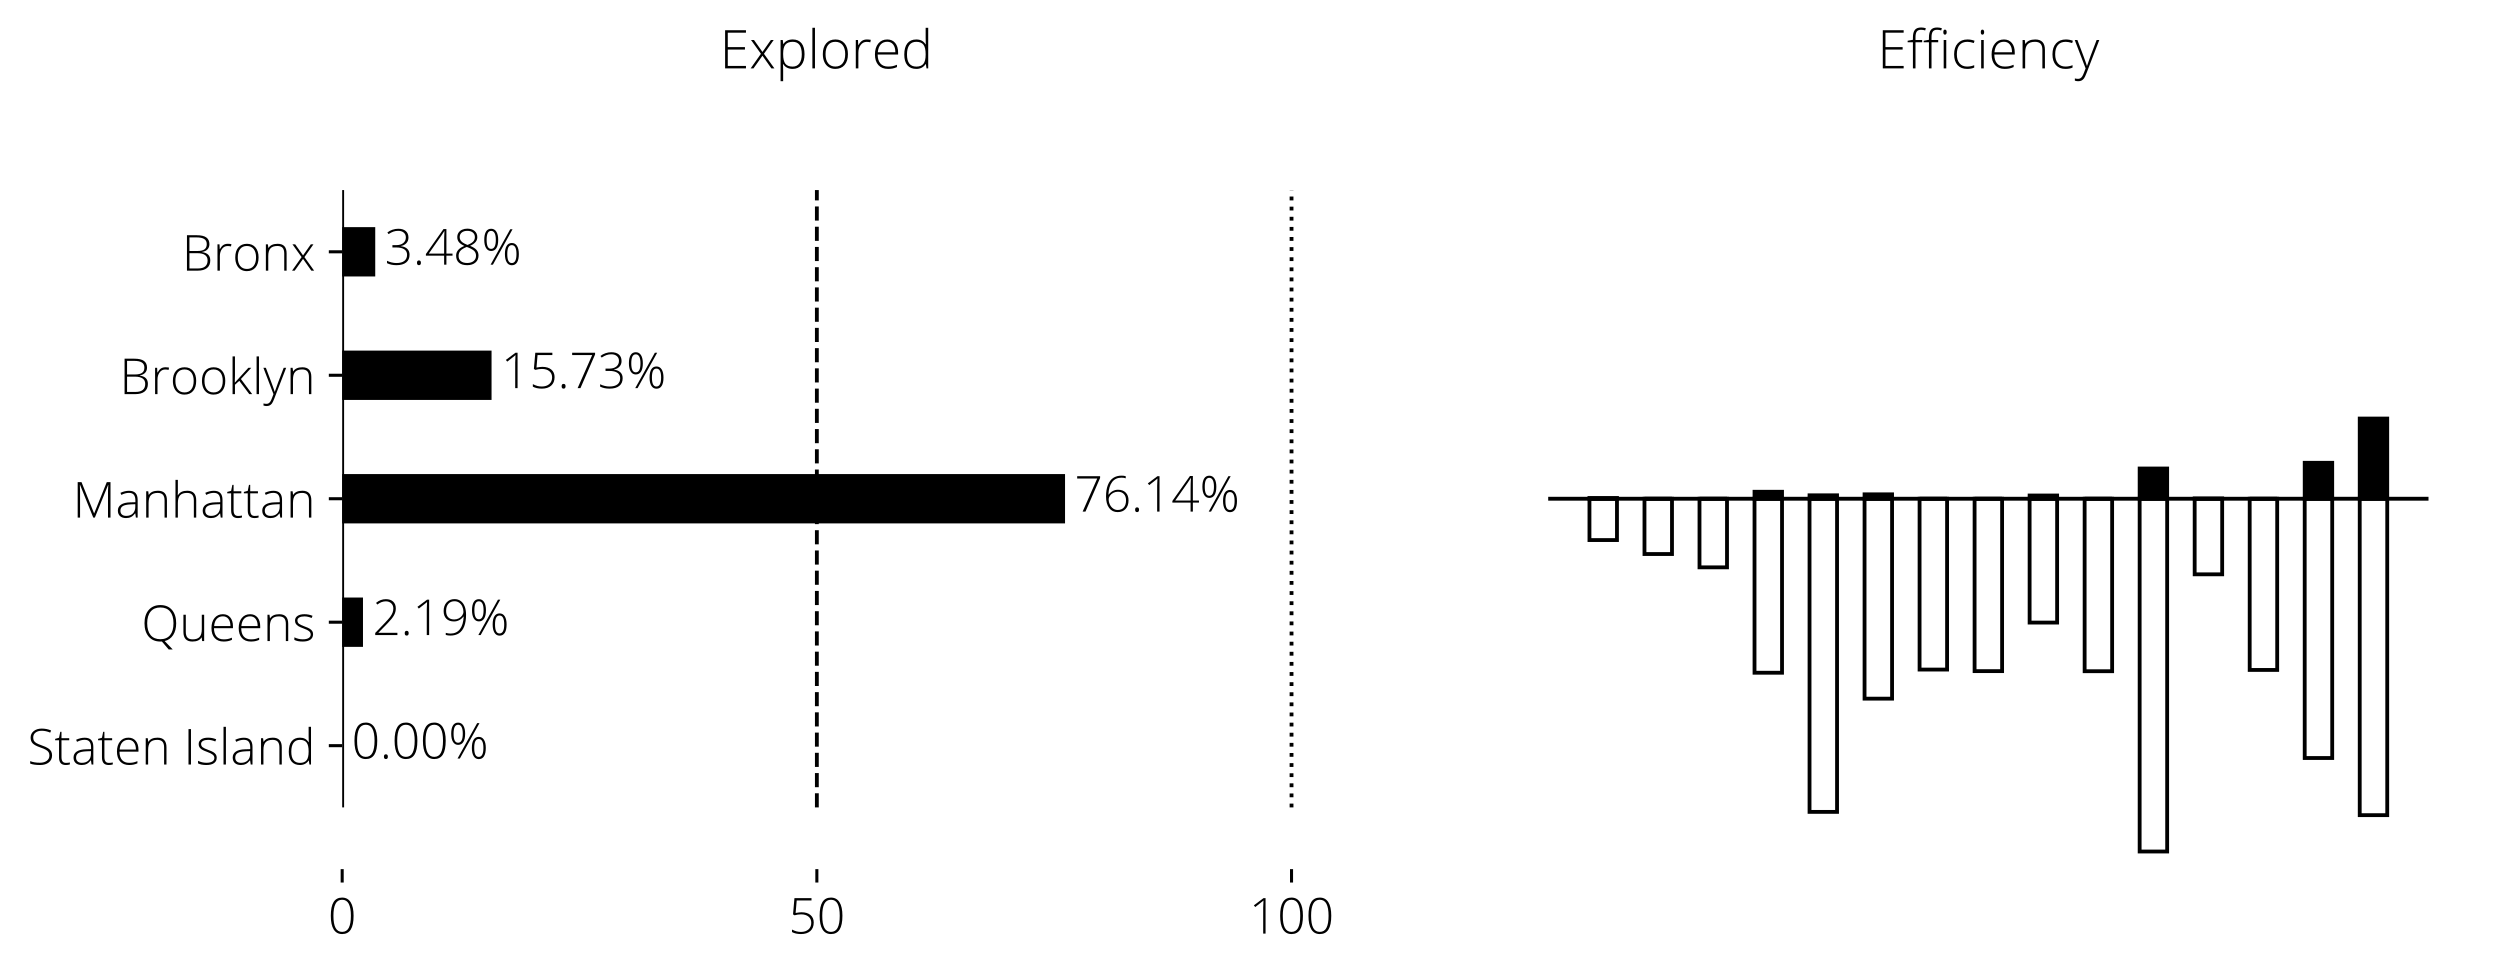
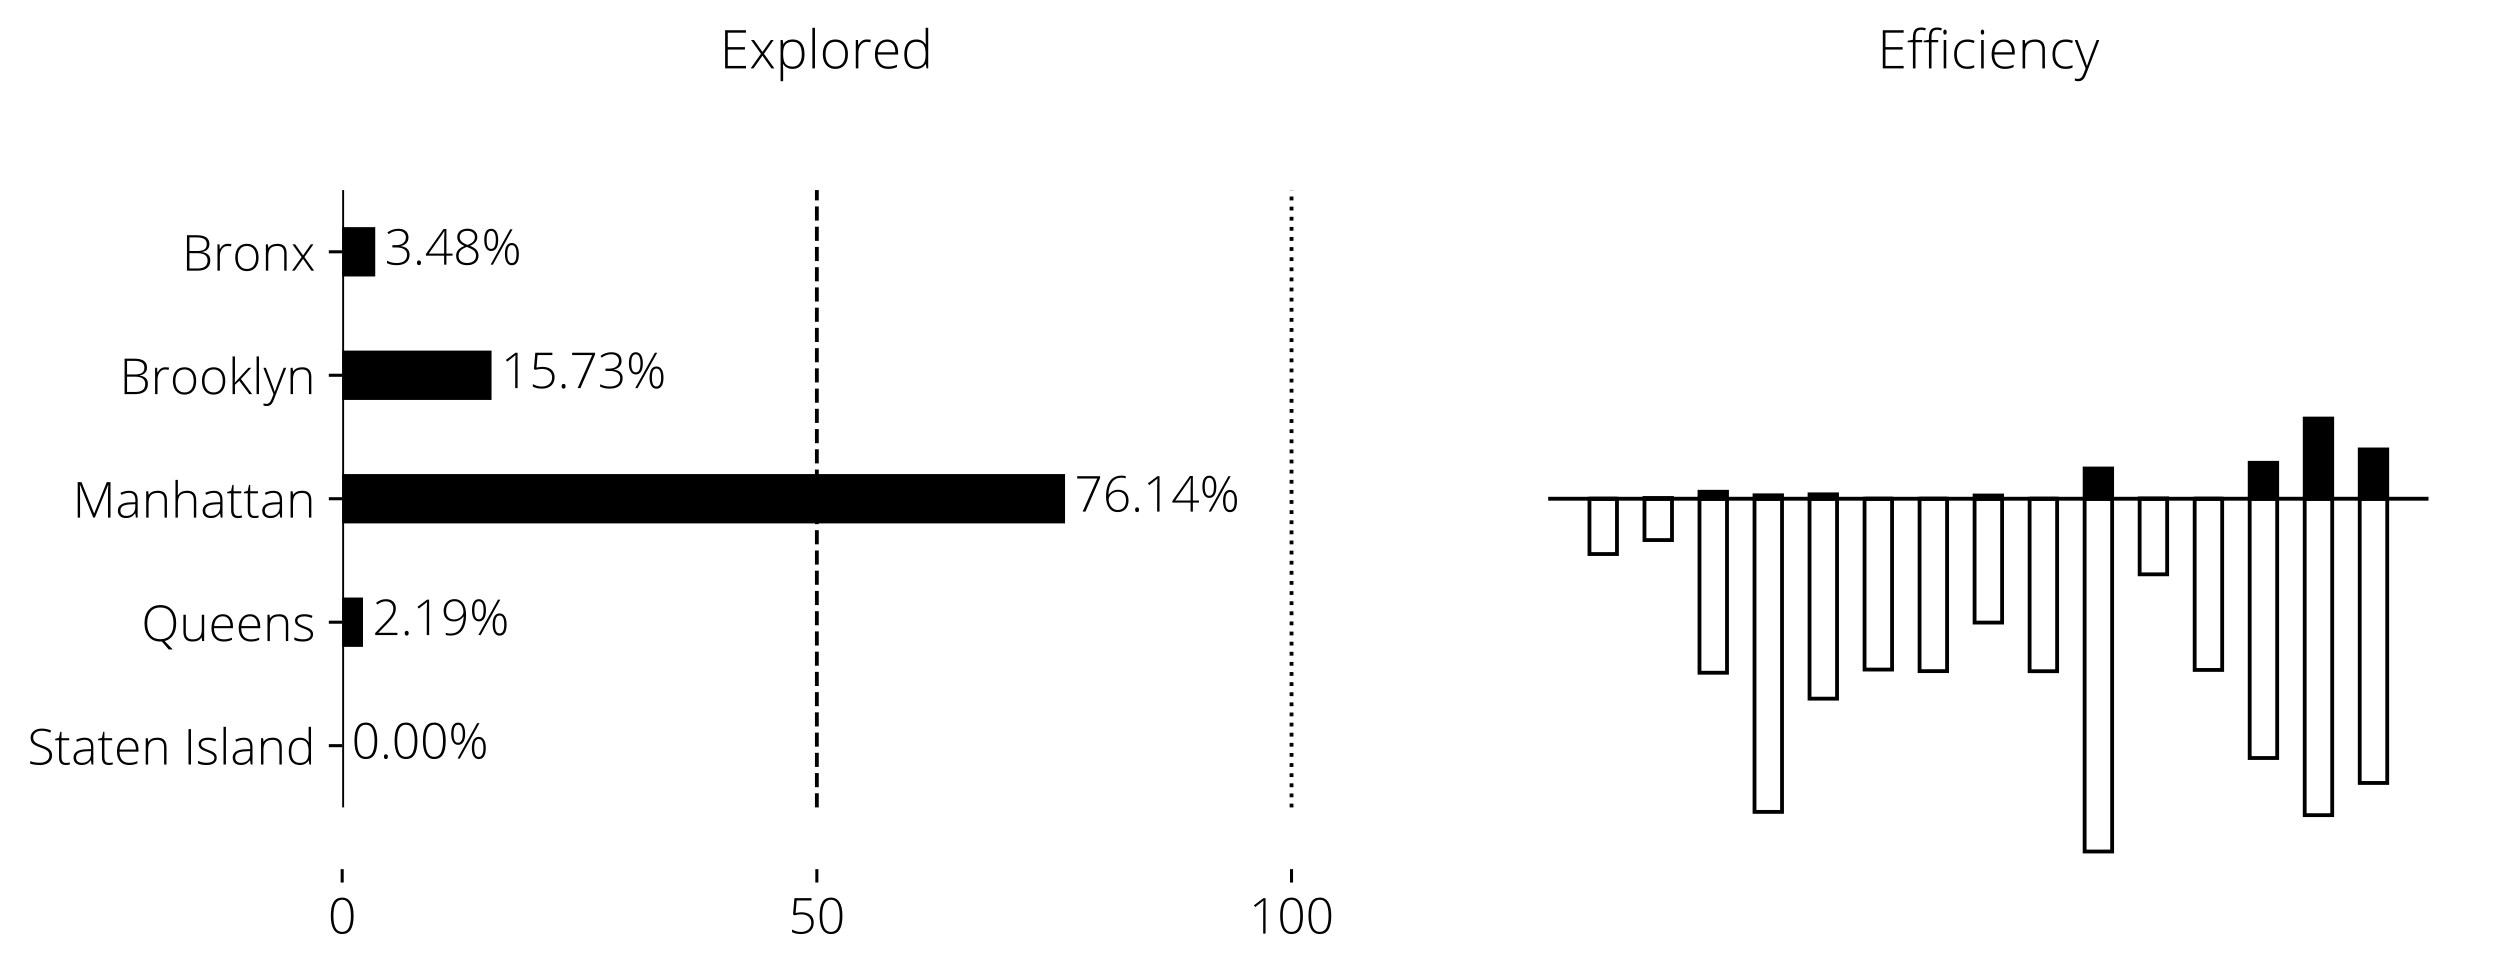
<svg xmlns="http://www.w3.org/2000/svg" xmlns:xlink="http://www.w3.org/1999/xlink" width="654.828pt" height="254.856pt" viewBox="0 0 654.828 254.856" version="1.1">
  <defs>
    <style type="text/css">*{stroke-linejoin: round; stroke-linecap: butt}</style>
  </defs>
  <g id="figure_1">
    <g id="patch_1">
      <path d="M 0 254.856  L 654.828 254.856  L 654.828 0  L 0 0  z " style="fill: #ffffff" />
    </g>
    <g id="axes_1">
      <g id="patch_2">
        <path d="M 89.628 227.654  L 343.265 227.654  L 343.265 33.614  L 89.628 33.614  L 89.628 227.654  z " style="fill: none" />
      </g>
      <g id="patch_3">
-         <path d="M 89.628 201.782  L 89.628 201.782  L 89.628 188.846  L 89.628 188.846  z " clip-path="url(#p13639c6c79)" />
+         <path d="M 89.628 201.782  L 89.628 201.782  L 89.628 188.846  L 89.628 188.846  z " clip-path="url(#p724b3d5b4a)" />
      </g>
      <g id="patch_4">
-         <path d="M 89.628 169.442  L 95.077 169.442  L 95.077 156.506  L 89.628 156.506  z " clip-path="url(#p13639c6c79)" />
+         <path d="M 89.628 169.442  L 95.077 169.442  L 95.077 156.506  L 89.628 156.506  z " clip-path="url(#p724b3d5b4a)" />
      </g>
      <g id="patch_5">
-         <path d="M 89.628 137.102  L 278.967 137.102  L 278.967 124.166  L 89.628 124.166  z " clip-path="url(#p13639c6c79)" />
+         <path d="M 89.628 137.102  L 278.967 137.102  L 278.967 124.166  L 89.628 124.166  z " clip-path="url(#p724b3d5b4a)" />
      </g>
      <g id="patch_6">
-         <path d="M 89.628 104.762  L 128.753 104.762  L 128.753 91.826  L 89.628 91.826  z " clip-path="url(#p13639c6c79)" />
+         <path d="M 89.628 104.762  L 128.753 104.762  L 128.753 91.826  L 89.628 91.826  z " clip-path="url(#p724b3d5b4a)" />
      </g>
      <g id="patch_7">
-         <path d="M 89.628 72.422  L 98.287 72.422  L 98.287 59.486  L 89.628 59.486  z " clip-path="url(#p13639c6c79)" />
+         <path d="M 89.628 72.422  L 98.287 72.422  L 98.287 59.486  L 89.628 59.486  z " clip-path="url(#p724b3d5b4a)" />
      </g>
      <g id="matplotlib.axis_1">
        <g id="xtick_1">
          <g id="line2d_1">
            <defs>
-               <path id="ma5fb219b00" d="M 0 0  L 0 3.5  " style="stroke: #000000; stroke-width: 0.8" />
+               <path id="m91be007c6b" d="M 0 0  L 0 3.5  " style="stroke: #000000; stroke-width: 0.8" />
            </defs>
            <g>
-               <use xlink:href="#ma5fb219b00" x="89.628" y="227.654" style="stroke: #000000; stroke-width: 0.8" />
+               <use xlink:href="#m91be007c6b" x="89.628" y="227.654" style="stroke: #000000; stroke-width: 0.8" />
            </g>
          </g>
          <g id="text_1">
            <g transform="translate(85.91836 244.5322) scale(0.13 -0.13)">
              <defs>
                <path id="OpenSans-Light-30" d="M 3297 2297  Q 3297 1094 2930 515  Q 2563 -63 1819 -63  Q 1103 -63 731 532  Q 359 1128 359 2297  Q 359 3491 720 4066  Q 1081 4641 1819 4641  Q 2541 4641 2919 4045  Q 3297 3450 3297 2297  z M 697 2297  Q 697 1234 975 726  Q 1253 219 1819 219  Q 2409 219 2679 744  Q 2950 1269 2950 2297  Q 2950 3309 2679 3834  Q 2409 4359 1819 4359  Q 1228 4359 962 3834  Q 697 3309 697 2297  z " transform="scale(0.015625)" />
              </defs>
              <use xlink:href="#OpenSans-Light-30" />
            </g>
          </g>
        </g>
        <g id="xtick_2">
          <g id="line2d_2">
            <g>
-               <use xlink:href="#ma5fb219b00" x="213.96" y="227.654" style="stroke: #000000; stroke-width: 0.8" />
+               <use xlink:href="#m91be007c6b" x="213.96" y="227.654" style="stroke: #000000; stroke-width: 0.8" />
            </g>
          </g>
          <g id="text_2">
            <g transform="translate(206.5398 244.5322) scale(0.13 -0.13)">
              <defs>
                <path id="OpenSans-Light-35" d="M 1678 2747  Q 2409 2747 2829 2394  Q 3250 2041 3250 1422  Q 3250 719 2812 328  Q 2375 -63 1606 -63  Q 1266 -63 959 4  Q 653 72 447 197  L 447 519  Q 784 347 1046 280  Q 1309 213 1606 213  Q 2206 213 2568 530  Q 2931 847 2931 1388  Q 2931 1897 2578 2187  Q 2225 2478 1619 2478  Q 1213 2478 769 2356  L 581 2478  L 763 4569  L 2963 4569  L 2963 4269  L 1056 4269  L 916 2656  Q 1403 2747 1678 2747  z " transform="scale(0.015625)" />
              </defs>
              <use xlink:href="#OpenSans-Light-35" />
              <use xlink:href="#OpenSans-Light-30" x="57.08" />
            </g>
          </g>
        </g>
        <g id="xtick_3">
          <g id="line2d_3">
            <g>
-               <use xlink:href="#ma5fb219b00" x="338.292" y="227.654" style="stroke: #000000; stroke-width: 0.8" />
+               <use xlink:href="#m91be007c6b" x="338.292" y="227.654" style="stroke: #000000; stroke-width: 0.8" />
            </g>
          </g>
          <g id="text_3">
            <g transform="translate(327.1613 244.5322) scale(0.13 -0.13)">
              <defs>
                <path id="OpenSans-Light-31" d="M 2131 0  L 1825 0  L 1825 3328  Q 1825 3781 1863 4269  Q 1816 4222 1766 4178  Q 1716 4134 800 3419  L 622 3641  L 1863 4569  L 2131 4569  L 2131 0  z " transform="scale(0.015625)" />
              </defs>
              <use xlink:href="#OpenSans-Light-31" />
              <use xlink:href="#OpenSans-Light-30" x="57.08" />
              <use xlink:href="#OpenSans-Light-30" x="114.16" />
            </g>
          </g>
        </g>
      </g>
      <g id="matplotlib.axis_2">
        <g id="ytick_1">
          <g id="line2d_4">
            <defs>
-               <path id="mbc98faee5b" d="M 0 0  L -3.5 0  " style="stroke: #000000; stroke-width: 0.8" />
+               <path id="mccb813b101" d="M 0 0  L -3.5 0  " style="stroke: #000000; stroke-width: 0.8" />
            </defs>
            <g>
-               <use xlink:href="#mbc98faee5b" x="89.628" y="195.314" style="stroke: #000000; stroke-width: 0.8" />
+               <use xlink:href="#mccb813b101" x="89.628" y="195.314" style="stroke: #000000; stroke-width: 0.8" />
            </g>
          </g>
          <g id="text_4">
            <g transform="translate(7.2 200.2532) scale(0.13 -0.13)">
              <defs>
                <path id="OpenSans-Light-53" d="M 3169 1178  Q 3169 606 2748 271  Q 2328 -63 1631 -63  Q 794 -63 347 122  L 347 441  Q 841 231 1606 231  Q 2169 231 2498 489  Q 2828 747 2828 1166  Q 2828 1425 2718 1595  Q 2609 1766 2362 1906  Q 2116 2047 1638 2209  Q 938 2450 670 2729  Q 403 3009 403 3475  Q 403 3988 804 4311  Q 1206 4634 1838 4634  Q 2481 4634 3047 4391  L 2931 4116  Q 2363 4353 1844 4353  Q 1338 4353 1038 4118  Q 738 3884 738 3481  Q 738 3228 830 3065  Q 922 2903 1131 2773  Q 1341 2644 1850 2463  Q 2384 2278 2653 2104  Q 2922 1931 3045 1711  Q 3169 1491 3169 1178  z " transform="scale(0.015625)" />
                <path id="OpenSans-Light-74" d="M 1466 213  Q 1759 213 1978 263  L 1978 13  Q 1753 -63 1459 -63  Q 1009 -63 795 178  Q 581 419 581 934  L 581 3128  L 78 3128  L 78 3309  L 581 3450  L 738 4219  L 897 4219  L 897 3397  L 1894 3397  L 1894 3128  L 897 3128  L 897 978  Q 897 588 1034 400  Q 1172 213 1466 213  z " transform="scale(0.015625)" />
                <path id="OpenSans-Light-61" d="M 2631 0  L 2553 538  L 2528 538  Q 2272 209 2001 73  Q 1731 -63 1363 -63  Q 863 -63 584 193  Q 306 450 306 903  Q 306 1400 720 1675  Q 1134 1950 1919 1966  L 2566 1984  L 2566 2209  Q 2566 2694 2369 2941  Q 2172 3188 1734 3188  Q 1263 3188 756 2925  L 641 3194  Q 1200 3456 1747 3456  Q 2306 3456 2582 3165  Q 2859 2875 2859 2259  L 2859 0  L 2631 0  z M 1381 219  Q 1925 219 2239 530  Q 2553 841 2553 1394  L 2553 1728  L 1959 1703  Q 1244 1669 939 1480  Q 634 1291 634 891  Q 634 572 829 395  Q 1025 219 1381 219  z " transform="scale(0.015625)" />
                <path id="OpenSans-Light-65" d="M 1941 -63  Q 1200 -63 786 393  Q 372 850 372 1672  Q 372 2484 772 2973  Q 1172 3463 1850 3463  Q 2450 3463 2797 3044  Q 3144 2625 3144 1906  L 3144 1656  L 697 1656  Q 703 956 1023 587  Q 1344 219 1941 219  Q 2231 219 2451 259  Q 2672 300 3009 434  L 3009 153  Q 2722 28 2478 -17  Q 2234 -63 1941 -63  z M 1850 3188  Q 1359 3188 1062 2864  Q 766 2541 716 1931  L 2816 1931  Q 2816 2522 2559 2855  Q 2303 3188 1850 3188  z " transform="scale(0.015625)" />
                <path id="OpenSans-Light-6e" d="M 2938 0  L 2938 2203  Q 2938 2716 2722 2948  Q 2506 3181 2053 3181  Q 1444 3181 1161 2873  Q 878 2566 878 1875  L 878 0  L 569 0  L 569 3397  L 831 3397  L 891 2931  L 909 2931  Q 1241 3463 2088 3463  Q 3244 3463 3244 2222  L 3244 0  L 2938 0  z " transform="scale(0.015625)" />
                <path id="OpenSans-Light-20" transform="scale(0.015625)" />
                <path id="OpenSans-Light-49" d="M 647 0  L 647 4569  L 966 4569  L 966 0  L 647 0  z " transform="scale(0.015625)" />
                <path id="OpenSans-Light-73" d="M 2675 884  Q 2675 428 2328 182  Q 1981 -63 1344 -63  Q 663 -63 263 147  L 263 481  Q 775 225 1344 225  Q 1847 225 2108 392  Q 2369 559 2369 838  Q 2369 1094 2161 1269  Q 1953 1444 1478 1613  Q 969 1797 762 1930  Q 556 2063 451 2230  Q 347 2397 347 2638  Q 347 3019 667 3241  Q 988 3463 1563 3463  Q 2113 3463 2606 3256  L 2491 2975  Q 1991 3181 1563 3181  Q 1147 3181 903 3043  Q 659 2906 659 2663  Q 659 2397 848 2237  Q 1038 2078 1588 1881  Q 2047 1716 2256 1583  Q 2466 1450 2570 1281  Q 2675 1113 2675 884  z " transform="scale(0.015625)" />
                <path id="OpenSans-Light-6c" d="M 878 0  L 569 0  L 569 4863  L 878 4863  L 878 0  z " transform="scale(0.015625)" />
                <path id="OpenSans-Light-64" d="M 1813 3463  Q 2181 3463 2450 3328  Q 2719 3194 2931 2869  L 2950 2869  Q 2931 3263 2931 3641  L 2931 4863  L 3238 4863  L 3238 0  L 3034 0  L 2956 519  L 2931 519  Q 2544 -63 1819 -63  Q 1116 -63 744 375  Q 372 813 372 1650  Q 372 2531 740 2997  Q 1109 3463 1813 3463  z M 1813 3181  Q 1256 3181 976 2790  Q 697 2400 697 1656  Q 697 213 1819 213  Q 2394 213 2662 547  Q 2931 881 2931 1650  L 2931 1703  Q 2931 2491 2667 2836  Q 2403 3181 1813 3181  z " transform="scale(0.015625)" />
              </defs>
              <use xlink:href="#OpenSans-Light-53" />
              <use xlink:href="#OpenSans-Light-74" x="54.492" />
              <use xlink:href="#OpenSans-Light-61" x="87.988" />
              <use xlink:href="#OpenSans-Light-74" x="140.967" />
              <use xlink:href="#OpenSans-Light-65" x="174.463" />
              <use xlink:href="#OpenSans-Light-6e" x="229.346" />
              <use xlink:href="#OpenSans-Light-20" x="288.33" />
              <use xlink:href="#OpenSans-Light-49" x="314.307" />
              <use xlink:href="#OpenSans-Light-73" x="339.502" />
              <use xlink:href="#OpenSans-Light-6c" x="386.084" />
              <use xlink:href="#OpenSans-Light-61" x="408.691" />
              <use xlink:href="#OpenSans-Light-6e" x="461.67" />
              <use xlink:href="#OpenSans-Light-64" x="520.654" />
            </g>
          </g>
        </g>
        <g id="ytick_2">
          <g id="line2d_5">
            <g>
-               <use xlink:href="#mbc98faee5b" x="89.628" y="162.974" style="stroke: #000000; stroke-width: 0.8" />
+               <use xlink:href="#mccb813b101" x="89.628" y="162.974" style="stroke: #000000; stroke-width: 0.8" />
            </g>
          </g>
          <g id="text_5">
            <g transform="translate(37.03094 167.9132) scale(0.13 -0.13)">
              <defs>
                <path id="OpenSans-Light-51" d="M 4488 2291  Q 4488 1372 4094 770  Q 3700 169 3003 0  L 4044 -1088  L 3525 -1088  L 2644 -56  L 2541 -63  L 2444 -63  Q 1491 -63 947 570  Q 403 1203 403 2297  Q 403 3388 951 4014  Q 1500 4641 2450 4641  Q 3406 4641 3947 4011  Q 4488 3381 4488 2291  z M 750 2291  Q 750 1309 1187 773  Q 1625 238 2444 238  Q 3269 238 3705 769  Q 4141 1300 4141 2291  Q 4141 3278 3705 3804  Q 3269 4331 2450 4331  Q 1634 4331 1192 3800  Q 750 3269 750 2291  z " transform="scale(0.015625)" />
                <path id="OpenSans-Light-75" d="M 838 3397  L 838 1197  Q 838 684 1053 451  Q 1269 219 1722 219  Q 2328 219 2614 525  Q 2900 831 2900 1522  L 2900 3397  L 3206 3397  L 3206 0  L 2944 0  L 2888 469  L 2869 469  Q 2538 -63 1691 -63  Q 531 -63 531 1178  L 531 3397  L 838 3397  z " transform="scale(0.015625)" />
              </defs>
              <use xlink:href="#OpenSans-Light-51" />
              <use xlink:href="#OpenSans-Light-75" x="76.416" />
              <use xlink:href="#OpenSans-Light-65" x="135.4" />
              <use xlink:href="#OpenSans-Light-65" x="190.283" />
              <use xlink:href="#OpenSans-Light-6e" x="245.166" />
              <use xlink:href="#OpenSans-Light-73" x="304.15" />
            </g>
          </g>
        </g>
        <g id="ytick_3">
          <g id="line2d_6">
            <g>
-               <use xlink:href="#mbc98faee5b" x="89.628" y="130.634" style="stroke: #000000; stroke-width: 0.8" />
+               <use xlink:href="#mccb813b101" x="89.628" y="130.634" style="stroke: #000000; stroke-width: 0.8" />
            </g>
          </g>
          <g id="text_6">
            <g transform="translate(19.03406 135.5732) scale(0.13 -0.13)">
              <defs>
                <path id="OpenSans-Light-4d" d="M 2656 0  L 953 4219  L 928 4219  Q 953 3831 953 3425  L 953 0  L 647 0  L 647 4569  L 1141 4569  L 2759 550  L 2778 550  L 4397 4569  L 4878 4569  L 4878 0  L 4556 0  L 4556 3463  Q 4556 3825 4594 4213  L 4569 4213  L 2859 0  L 2656 0  z " transform="scale(0.015625)" />
                <path id="OpenSans-Light-68" d="M 2938 0  L 2938 2203  Q 2938 2716 2722 2948  Q 2506 3181 2053 3181  Q 1444 3181 1161 2873  Q 878 2566 878 1875  L 878 0  L 569 0  L 569 4863  L 878 4863  L 878 3316  L 863 2881  L 884 2881  Q 1075 3188 1365 3325  Q 1656 3463 2088 3463  Q 3244 3463 3244 2222  L 3244 0  L 2938 0  z " transform="scale(0.015625)" />
              </defs>
              <use xlink:href="#OpenSans-Light-4d" />
              <use xlink:href="#OpenSans-Light-61" x="86.279" />
              <use xlink:href="#OpenSans-Light-6e" x="139.258" />
              <use xlink:href="#OpenSans-Light-68" x="198.242" />
              <use xlink:href="#OpenSans-Light-61" x="257.227" />
              <use xlink:href="#OpenSans-Light-74" x="310.205" />
              <use xlink:href="#OpenSans-Light-74" x="343.701" />
              <use xlink:href="#OpenSans-Light-61" x="377.197" />
              <use xlink:href="#OpenSans-Light-6e" x="430.176" />
            </g>
          </g>
        </g>
        <g id="ytick_4">
          <g id="line2d_7">
            <g>
-               <use xlink:href="#mbc98faee5b" x="89.628" y="98.294" style="stroke: #000000; stroke-width: 0.8" />
+               <use xlink:href="#mccb813b101" x="89.628" y="98.294" style="stroke: #000000; stroke-width: 0.8" />
            </g>
          </g>
          <g id="text_7">
            <g transform="translate(31.31703 103.2332) scale(0.13 -0.13)">
              <defs>
                <path id="OpenSans-Light-42" d="M 647 4569  L 1900 4569  Q 2747 4569 3144 4281  Q 3541 3994 3541 3413  Q 3541 3016 3298 2752  Q 3056 2488 2591 2413  L 2591 2394  Q 3138 2313 3395 2048  Q 3653 1784 3653 1313  Q 3653 681 3234 340  Q 2816 0 2047 0  L 647 0  L 647 4569  z M 966 2534  L 1972 2534  Q 2616 2534 2908 2748  Q 3200 2963 3200 3419  Q 3200 3875 2870 4081  Q 2541 4288 1888 4288  L 966 4288  L 966 2534  z M 966 2253  L 966 281  L 2041 281  Q 3309 281 3309 1313  Q 3309 2253 1972 2253  L 966 2253  z " transform="scale(0.015625)" />
                <path id="OpenSans-Light-72" d="M 1906 3463  Q 2122 3463 2369 3419  L 2309 3122  Q 2097 3175 1869 3175  Q 1434 3175 1156 2806  Q 878 2438 878 1875  L 878 0  L 569 0  L 569 3397  L 831 3397  L 863 2784  L 884 2784  Q 1094 3159 1331 3311  Q 1569 3463 1906 3463  z " transform="scale(0.015625)" />
                <path id="OpenSans-Light-6f" d="M 3378 1703  Q 3378 872 2975 404  Q 2572 -63 1863 -63  Q 1416 -63 1075 153  Q 734 369 553 772  Q 372 1175 372 1703  Q 372 2534 775 2998  Q 1178 3463 1881 3463  Q 2581 3463 2979 2992  Q 3378 2522 3378 1703  z M 697 1703  Q 697 1003 1005 611  Q 1313 219 1875 219  Q 2438 219 2745 611  Q 3053 1003 3053 1703  Q 3053 2406 2742 2793  Q 2431 3181 1869 3181  Q 1306 3181 1001 2795  Q 697 2409 697 1703  z " transform="scale(0.015625)" />
                <path id="OpenSans-Light-6b" d="M 872 1491  L 2606 3397  L 2981 3397  L 1644 1947  L 3097 0  L 2725 0  L 1434 1716  L 878 1209  L 878 0  L 569 0  L 569 4863  L 878 4863  L 878 2425  L 856 1491  L 872 1491  z " transform="scale(0.015625)" />
                <path id="OpenSans-Light-79" d="M 0 3397  L 319 3397  L 1038 1491  Q 1366 613 1453 306  L 1472 306  Q 1603 709 1900 1509  L 2619 3397  L 2938 3397  L 1416 -550  Q 1231 -1031 1106 -1200  Q 981 -1369 814 -1453  Q 647 -1538 409 -1538  Q 231 -1538 13 -1472  L 13 -1203  Q 194 -1253 403 -1253  Q 563 -1253 684 -1178  Q 806 -1103 904 -945  Q 1003 -788 1133 -445  Q 1263 -103 1300 0  L 0 3397  z " transform="scale(0.015625)" />
              </defs>
              <use xlink:href="#OpenSans-Light-42" />
              <use xlink:href="#OpenSans-Light-72" x="62.695" />
              <use xlink:href="#OpenSans-Light-6f" x="101.611" />
              <use xlink:href="#OpenSans-Light-6f" x="160.205" />
              <use xlink:href="#OpenSans-Light-6b" x="218.799" />
              <use xlink:href="#OpenSans-Light-6c" x="267.188" />
              <use xlink:href="#OpenSans-Light-79" x="289.795" />
              <use xlink:href="#OpenSans-Light-6e" x="335.693" />
            </g>
          </g>
        </g>
        <g id="ytick_5">
          <g id="line2d_8">
            <g>
-               <use xlink:href="#mbc98faee5b" x="89.628" y="65.954" style="stroke: #000000; stroke-width: 0.8" />
+               <use xlink:href="#mccb813b101" x="89.628" y="65.954" style="stroke: #000000; stroke-width: 0.8" />
            </g>
          </g>
          <g id="text_8">
            <g transform="translate(47.65641 70.89317) scale(0.13 -0.13)">
              <defs>
                <path id="OpenSans-Light-78" d="M 1403 1747  L 219 3397  L 575 3397  L 1588 1966  L 2591 3397  L 2931 3397  L 1766 1747  L 3016 0  L 2656 0  L 1588 1516  L 513 0  L 172 0  L 1403 1747  z " transform="scale(0.015625)" />
              </defs>
              <use xlink:href="#OpenSans-Light-42" />
              <use xlink:href="#OpenSans-Light-72" x="62.695" />
              <use xlink:href="#OpenSans-Light-6f" x="101.611" />
              <use xlink:href="#OpenSans-Light-6e" x="160.205" />
              <use xlink:href="#OpenSans-Light-78" x="219.189" />
            </g>
          </g>
        </g>
      </g>
      <g id="LineCollection_1">
-         <path d="M 89.628 211.484  L 89.628 49.784  " clip-path="url(#p13639c6c79)" style="fill: none; stroke: #000000" />
+         <path d="M 89.628 211.484  L 89.628 49.784  " clip-path="url(#p724b3d5b4a)" style="fill: none; stroke: #000000" />
      </g>
      <g id="LineCollection_2">
-         <path d="M 213.96 211.484  L 213.96 49.784  " clip-path="url(#p13639c6c79)" style="fill: none; stroke-dasharray: 3.7,1.6; stroke-dashoffset: 0; stroke: #000000" />
+         <path d="M 213.96 211.484  L 213.96 49.784  " clip-path="url(#p724b3d5b4a)" style="fill: none; stroke-dasharray: 3.7,1.6; stroke-dashoffset: 0; stroke: #000000" />
      </g>
      <g id="LineCollection_3">
-         <path d="M 338.292 211.484  L 338.292 49.784  " clip-path="url(#p13639c6c79)" style="fill: none; stroke-dasharray: 1,1.65; stroke-dashoffset: 0; stroke: #000000" />
+         <path d="M 338.292 211.484  L 338.292 49.784  " clip-path="url(#p724b3d5b4a)" style="fill: none; stroke-dasharray: 1,1.65; stroke-dashoffset: 0; stroke: #000000" />
      </g>
      <g id="text_9">
        <g transform="translate(92.11507 198.6911) scale(0.13 -0.13)">
          <defs>
            <path id="OpenSans-Light-2e" d="M 506 244  Q 506 550 756 550  Q 1013 550 1013 244  Q 1013 -63 756 -63  Q 506 -63 506 244  z " transform="scale(0.015625)" />
            <path id="OpenSans-Light-25" d="M 659 3206  Q 659 2625 800 2333  Q 941 2041 1241 2041  Q 1844 2041 1844 3206  Q 1844 3781 1689 4070  Q 1534 4359 1241 4359  Q 941 4359 800 4070  Q 659 3781 659 3206  z M 2150 3206  Q 2150 2500 1915 2133  Q 1681 1766 1241 1766  Q 825 1766 589 2142  Q 353 2519 353 3206  Q 353 3903 578 4268  Q 803 4634 1241 4634  Q 1675 4634 1912 4257  Q 2150 3881 2150 3206  z M 3322 1369  Q 3322 791 3462 502  Q 3603 213 3903 213  Q 4506 213 4506 1369  Q 4506 2522 3903 2522  Q 3603 2522 3462 2236  Q 3322 1950 3322 1369  z M 4813 1369  Q 4813 663 4581 295  Q 4350 -72 3909 -72  Q 3484 -72 3250 308  Q 3016 688 3016 1369  Q 3016 2072 3245 2434  Q 3475 2797 3909 2797  Q 4338 2797 4575 2422  Q 4813 2047 4813 1369  z M 4000 4569  L 1466 0  L 1166 0  L 3700 4569  L 4000 4569  z " transform="scale(0.015625)" />
          </defs>
          <use xlink:href="#OpenSans-Light-30" />
          <use xlink:href="#OpenSans-Light-2e" x="57.08" />
          <use xlink:href="#OpenSans-Light-30" x="80.859" />
          <use xlink:href="#OpenSans-Light-30" x="137.939" />
          <use xlink:href="#OpenSans-Light-25" x="195.02" />
        </g>
      </g>
      <g id="text_10">
        <g transform="translate(97.5641 166.3511) scale(0.13 -0.13)">
          <defs>
            <path id="OpenSans-Light-32" d="M 3213 0  L 353 0  L 353 275  L 1569 1544  Q 2081 2075 2287 2356  Q 2494 2638 2591 2894  Q 2688 3150 2688 3431  Q 2688 3841 2419 4097  Q 2150 4353 1722 4353  Q 1150 4353 628 3938  L 459 4153  Q 1031 4634 1728 4634  Q 2325 4634 2667 4315  Q 3009 3997 3009 3438  Q 3009 2984 2779 2561  Q 2550 2138 1941 1516  L 769 313  L 769 300  L 3213 300  L 3213 0  z " transform="scale(0.015625)" />
            <path id="OpenSans-Light-39" d="M 3238 2631  Q 3238 1731 3002 1125  Q 2766 519 2314 228  Q 1863 -63 1222 -63  Q 897 -63 622 19  L 622 288  Q 756 244 945 220  Q 1134 197 1234 197  Q 2006 197 2443 755  Q 2881 1313 2931 2381  L 2894 2381  Q 2666 2081 2350 1920  Q 2034 1759 1691 1759  Q 1056 1759 701 2109  Q 347 2459 347 3103  Q 347 3791 736 4216  Q 1125 4641 1747 4641  Q 2197 4641 2534 4405  Q 2872 4169 3055 3712  Q 3238 3256 3238 2631  z M 1747 4366  Q 1253 4366 959 4033  Q 666 3700 666 3122  Q 666 2578 937 2297  Q 1209 2016 1716 2016  Q 2031 2016 2304 2156  Q 2578 2297 2739 2530  Q 2900 2763 2900 3003  Q 2900 3369 2754 3687  Q 2609 4006 2348 4186  Q 2088 4366 1747 4366  z " transform="scale(0.015625)" />
          </defs>
          <use xlink:href="#OpenSans-Light-32" />
          <use xlink:href="#OpenSans-Light-2e" x="57.08" />
          <use xlink:href="#OpenSans-Light-31" x="80.859" />
          <use xlink:href="#OpenSans-Light-39" x="137.939" />
          <use xlink:href="#OpenSans-Light-25" x="195.02" />
        </g>
      </g>
      <g id="text_11">
        <g transform="translate(281.4537 134.0111) scale(0.13 -0.13)">
          <defs>
            <path id="OpenSans-Light-37" d="M 1044 0  L 2925 4269  L 341 4269  L 341 4569  L 3297 4569  L 3297 4341  L 1409 0  L 1044 0  z " transform="scale(0.015625)" />
            <path id="OpenSans-Light-36" d="M 409 1947  Q 409 2838 651 3445  Q 894 4053 1339 4347  Q 1784 4641 2413 4641  Q 2706 4641 2950 4569  L 2950 4294  Q 2722 4378 2400 4378  Q 1628 4378 1198 3822  Q 769 3266 716 2203  L 756 2203  Q 994 2509 1300 2665  Q 1606 2822 1947 2822  Q 2588 2822 2948 2456  Q 3309 2091 3309 1447  Q 3309 747 2929 342  Q 2550 -63 1906 -63  Q 1213 -63 811 467  Q 409 997 409 1947  z M 1906 213  Q 2419 213 2703 534  Q 2988 856 2988 1453  Q 2988 1978 2706 2272  Q 2425 2566 1941 2566  Q 1622 2566 1348 2425  Q 1075 2284 912 2051  Q 750 1819 750 1575  Q 750 1228 904 908  Q 1059 588 1323 400  Q 1588 213 1906 213  z " transform="scale(0.015625)" />
            <path id="OpenSans-Light-34" d="M 3566 1166  L 2778 1166  L 2778 0  L 2484 0  L 2484 1166  L 134 1166  L 134 1375  L 2400 4594  L 2778 4594  L 2778 1434  L 3566 1434  L 3566 1166  z M 2484 1434  L 2484 2741  Q 2484 3684 2528 4325  L 2503 4325  Q 2441 4209 2119 3738  L 506 1434  L 2484 1434  z " transform="scale(0.015625)" />
          </defs>
          <use xlink:href="#OpenSans-Light-37" />
          <use xlink:href="#OpenSans-Light-36" x="57.08" />
          <use xlink:href="#OpenSans-Light-2e" x="114.16" />
          <use xlink:href="#OpenSans-Light-31" x="137.939" />
          <use xlink:href="#OpenSans-Light-34" x="195.02" />
          <use xlink:href="#OpenSans-Light-25" x="252.1" />
        </g>
      </g>
      <g id="text_12">
        <g transform="translate(131.2399 101.6711) scale(0.13 -0.13)">
          <defs>
            <path id="OpenSans-Light-33" d="M 3059 3494  Q 3059 3069 2792 2778  Q 2525 2488 2075 2406  L 2075 2388  Q 2625 2319 2912 2037  Q 3200 1756 3200 1281  Q 3200 641 2764 289  Q 2328 -63 1509 -63  Q 813 -63 294 197  L 294 506  Q 556 369 882 291  Q 1209 213 1497 213  Q 2188 213 2534 492  Q 2881 772 2881 1281  Q 2881 1734 2526 1978  Q 2172 2222 1484 2222  L 991 2222  L 991 2522  L 1491 2522  Q 2059 2522 2392 2792  Q 2725 3063 2725 3525  Q 2725 3906 2454 4136  Q 2184 4366 1747 4366  Q 1406 4366 1125 4270  Q 844 4175 494 3944  L 341 4153  Q 606 4375 981 4504  Q 1356 4634 1741 4634  Q 2372 4634 2715 4336  Q 3059 4038 3059 3494  z " transform="scale(0.015625)" />
          </defs>
          <use xlink:href="#OpenSans-Light-31" />
          <use xlink:href="#OpenSans-Light-35" x="57.08" />
          <use xlink:href="#OpenSans-Light-2e" x="114.16" />
          <use xlink:href="#OpenSans-Light-37" x="137.939" />
          <use xlink:href="#OpenSans-Light-33" x="195.02" />
          <use xlink:href="#OpenSans-Light-25" x="252.1" />
        </g>
      </g>
      <g id="text_13">
        <g transform="translate(100.7736 69.33114) scale(0.13 -0.13)">
          <defs>
            <path id="OpenSans-Light-38" d="M 1819 4647  Q 2400 4647 2754 4350  Q 3109 4053 3109 3547  Q 3109 3197 2889 2928  Q 2669 2659 2175 2431  Q 2775 2184 3019 1890  Q 3263 1597 3263 1178  Q 3263 613 2867 275  Q 2472 -63 1806 -63  Q 1116 -63 747 253  Q 378 569 378 1172  Q 378 1581 637 1890  Q 897 2200 1441 2419  Q 938 2656 731 2920  Q 525 3184 525 3553  Q 525 3881 690 4129  Q 856 4378 1154 4512  Q 1453 4647 1819 4647  z M 697 1125  Q 697 694 989 456  Q 1281 219 1806 219  Q 2319 219 2631 470  Q 2944 722 2944 1153  Q 2944 1541 2698 1783  Q 2453 2025 1753 2291  Q 1178 2069 937 1800  Q 697 1531 697 1125  z M 1813 4366  Q 1372 4366 1105 4148  Q 838 3931 838 3553  Q 838 3334 936 3167  Q 1034 3000 1220 2864  Q 1406 2728 1844 2547  Q 2353 2744 2575 2981  Q 2797 3219 2797 3553  Q 2797 3928 2533 4147  Q 2269 4366 1813 4366  z " transform="scale(0.015625)" />
          </defs>
          <use xlink:href="#OpenSans-Light-33" />
          <use xlink:href="#OpenSans-Light-2e" x="57.08" />
          <use xlink:href="#OpenSans-Light-34" x="80.859" />
          <use xlink:href="#OpenSans-Light-38" x="137.939" />
          <use xlink:href="#OpenSans-Light-25" x="195.02" />
        </g>
      </g>
      <g id="text_14">
        <g transform="translate(188.5144 17.91219) scale(0.14 -0.14)">
          <defs>
            <path id="OpenSans-Light-45" d="M 3144 0  L 647 0  L 647 4569  L 3144 4569  L 3144 4275  L 966 4275  L 966 2547  L 3022 2547  L 3022 2253  L 966 2253  L 966 294  L 3144 294  L 3144 0  z " transform="scale(0.015625)" />
            <path id="OpenSans-Light-70" d="M 2022 -63  Q 1238 -63 878 525  L 856 525  L 866 263  Q 878 31 878 -244  L 878 -1538  L 569 -1538  L 569 3397  L 831 3397  L 891 2913  L 909 2913  Q 1259 3463 2028 3463  Q 2716 3463 3077 3011  Q 3438 2559 3438 1697  Q 3438 859 3058 398  Q 2678 -63 2022 -63  z M 2016 213  Q 2538 213 2823 600  Q 3109 988 3109 1684  Q 3109 3181 2028 3181  Q 1434 3181 1156 2854  Q 878 2528 878 1791  L 878 1691  Q 878 894 1145 553  Q 1413 213 2016 213  z " transform="scale(0.015625)" />
          </defs>
          <use xlink:href="#OpenSans-Light-45" />
          <use xlink:href="#OpenSans-Light-78" x="55.176" />
          <use xlink:href="#OpenSans-Light-70" x="104.98" />
          <use xlink:href="#OpenSans-Light-6c" x="164.502" />
          <use xlink:href="#OpenSans-Light-6f" x="187.109" />
          <use xlink:href="#OpenSans-Light-72" x="245.703" />
          <use xlink:href="#OpenSans-Light-65" x="284.619" />
          <use xlink:href="#OpenSans-Light-64" x="339.502" />
        </g>
      </g>
    </g>
    <g id="axes_2">
      <g id="patch_8">
-         <path d="M 416.329 130.634  L 423.535 130.634  L 423.535 130.44  L 416.329 130.44  z " clip-path="url(#pee36cacc10)" style="stroke: #000000; stroke-linejoin: miter" />
+         <path d="M 416.329 130.634  L 423.535 130.634  L 423.535 130.634  L 416.329 130.634  z " clip-path="url(#p116b09fae1)" style="stroke: #000000; stroke-linejoin: miter" />
      </g>
      <g id="patch_9">
-         <path d="M 430.741 130.634  L 437.946 130.634  L 437.946 130.634  L 430.741 130.634  z " clip-path="url(#pee36cacc10)" style="stroke: #000000; stroke-linejoin: miter" />
+         <path d="M 430.741 130.634  L 437.946 130.634  L 437.946 130.44  L 430.741 130.44  z " clip-path="url(#p116b09fae1)" style="stroke: #000000; stroke-linejoin: miter" />
      </g>
      <g id="patch_10">
-         <path d="M 445.152 130.634  L 452.357 130.634  L 452.357 130.634  L 445.152 130.634  z " clip-path="url(#pee36cacc10)" style="stroke: #000000; stroke-linejoin: miter" />
+         <path d="M 445.152 130.634  L 452.357 130.634  L 452.357 128.808  L 445.152 128.808  z " clip-path="url(#p116b09fae1)" style="stroke: #000000; stroke-linejoin: miter" />
      </g>
      <g id="patch_11">
-         <path d="M 459.563 130.634  L 466.768 130.634  L 466.768 128.808  L 459.563 128.808  z " clip-path="url(#pee36cacc10)" style="stroke: #000000; stroke-linejoin: miter" />
+         <path d="M 459.563 130.634  L 466.768 130.634  L 466.768 129.737  L 459.563 129.737  z " clip-path="url(#p116b09fae1)" style="stroke: #000000; stroke-linejoin: miter" />
      </g>
      <g id="patch_12">
-         <path d="M 473.974 130.634  L 481.18 130.634  L 481.18 129.737  L 473.974 129.737  z " clip-path="url(#pee36cacc10)" style="stroke: #000000; stroke-linejoin: miter" />
+         <path d="M 473.974 130.634  L 481.18 130.634  L 481.18 129.48  L 473.974 129.48  z " clip-path="url(#p116b09fae1)" style="stroke: #000000; stroke-linejoin: miter" />
      </g>
      <g id="patch_13">
-         <path d="M 488.385 130.634  L 495.591 130.634  L 495.591 129.48  L 488.385 129.48  z " clip-path="url(#pee36cacc10)" style="stroke: #000000; stroke-linejoin: miter" />
+         <path d="M 488.385 130.634  L 495.591 130.634  L 495.591 130.634  L 488.385 130.634  z " clip-path="url(#p116b09fae1)" style="stroke: #000000; stroke-linejoin: miter" />
      </g>
      <g id="patch_14">
-         <path d="M 502.796 130.634  L 510.002 130.634  L 510.002 130.634  L 502.796 130.634  z " clip-path="url(#pee36cacc10)" style="stroke: #000000; stroke-linejoin: miter" />
+         <path d="M 502.796 130.634  L 510.002 130.634  L 510.002 130.634  L 502.796 130.634  z " clip-path="url(#p116b09fae1)" style="stroke: #000000; stroke-linejoin: miter" />
      </g>
      <g id="patch_15">
-         <path d="M 517.207 130.634  L 524.413 130.634  L 524.413 130.634  L 517.207 130.634  z " clip-path="url(#pee36cacc10)" style="stroke: #000000; stroke-linejoin: miter" />
+         <path d="M 517.207 130.634  L 524.413 130.634  L 524.413 129.789  L 517.207 129.789  z " clip-path="url(#p116b09fae1)" style="stroke: #000000; stroke-linejoin: miter" />
      </g>
      <g id="patch_16">
-         <path d="M 531.619 130.634  L 538.824 130.634  L 538.824 129.789  L 531.619 129.789  z " clip-path="url(#pee36cacc10)" style="stroke: #000000; stroke-linejoin: miter" />
+         <path d="M 531.619 130.634  L 538.824 130.634  L 538.824 130.634  L 531.619 130.634  z " clip-path="url(#p116b09fae1)" style="stroke: #000000; stroke-linejoin: miter" />
      </g>
      <g id="patch_17">
-         <path d="M 546.03 130.634  L 553.235 130.634  L 553.235 130.634  L 546.03 130.634  z " clip-path="url(#pee36cacc10)" style="stroke: #000000; stroke-linejoin: miter" />
+         <path d="M 546.03 130.634  L 553.235 130.634  L 553.235 122.718  L 546.03 122.718  z " clip-path="url(#p116b09fae1)" style="stroke: #000000; stroke-linejoin: miter" />
      </g>
      <g id="patch_18">
-         <path d="M 560.441 130.634  L 567.647 130.634  L 567.647 122.718  L 560.441 122.718  z " clip-path="url(#pee36cacc10)" style="stroke: #000000; stroke-linejoin: miter" />
+         <path d="M 560.441 130.634  L 567.647 130.634  L 567.647 130.578  L 560.441 130.578  z " clip-path="url(#p116b09fae1)" style="stroke: #000000; stroke-linejoin: miter" />
      </g>
      <g id="patch_19">
-         <path d="M 574.852 130.634  L 582.058 130.634  L 582.058 130.578  L 574.852 130.578  z " clip-path="url(#pee36cacc10)" style="stroke: #000000; stroke-linejoin: miter" />
+         <path d="M 574.852 130.634  L 582.058 130.634  L 582.058 130.634  L 574.852 130.634  z " clip-path="url(#p116b09fae1)" style="stroke: #000000; stroke-linejoin: miter" />
      </g>
      <g id="patch_20">
-         <path d="M 589.263 130.634  L 596.469 130.634  L 596.469 130.634  L 589.263 130.634  z " clip-path="url(#pee36cacc10)" style="stroke: #000000; stroke-linejoin: miter" />
+         <path d="M 589.263 130.634  L 596.469 130.634  L 596.469 121.22  L 589.263 121.22  z " clip-path="url(#p116b09fae1)" style="stroke: #000000; stroke-linejoin: miter" />
      </g>
      <g id="patch_21">
-         <path d="M 603.674 130.634  L 610.88 130.634  L 610.88 121.22  L 603.674 121.22  z " clip-path="url(#pee36cacc10)" style="stroke: #000000; stroke-linejoin: miter" />
+         <path d="M 603.674 130.634  L 610.88 130.634  L 610.88 109.631  L 603.674 109.631  z " clip-path="url(#p116b09fae1)" style="stroke: #000000; stroke-linejoin: miter" />
      </g>
      <g id="patch_22">
-         <path d="M 618.086 130.634  L 625.291 130.634  L 625.291 109.631  L 618.086 109.631  z " clip-path="url(#pee36cacc10)" style="stroke: #000000; stroke-linejoin: miter" />
+         <path d="M 618.086 130.634  L 625.291 130.634  L 625.291 117.722  L 618.086 117.722  z " clip-path="url(#p116b09fae1)" style="stroke: #000000; stroke-linejoin: miter" />
      </g>
      <g id="patch_23">
-         <path d="M 416.329 130.634  L 423.535 130.634  L 423.535 141.458  L 416.329 141.458  L 416.329 130.634  z " clip-path="url(#pee36cacc10)" style="fill: none; stroke: #000000; stroke-linejoin: miter" />
+         <path d="M 416.329 130.634  L 423.535 130.634  L 423.535 145.117  L 416.329 145.117  L 416.329 130.634  z " clip-path="url(#p116b09fae1)" style="fill: none; stroke: #000000; stroke-linejoin: miter" />
      </g>
      <g id="patch_24">
-         <path d="M 430.741 130.634  L 437.946 130.634  L 437.946 145.117  L 430.741 145.117  L 430.741 130.634  z " clip-path="url(#pee36cacc10)" style="fill: none; stroke: #000000; stroke-linejoin: miter" />
+         <path d="M 430.741 130.634  L 437.946 130.634  L 437.946 141.458  L 430.741 141.458  L 430.741 130.634  z " clip-path="url(#p116b09fae1)" style="fill: none; stroke: #000000; stroke-linejoin: miter" />
      </g>
      <g id="patch_25">
-         <path d="M 445.152 130.634  L 452.357 130.634  L 452.357 148.605  L 445.152 148.605  L 445.152 130.634  z " clip-path="url(#pee36cacc10)" style="fill: none; stroke: #000000; stroke-linejoin: miter" />
+         <path d="M 445.152 130.634  L 452.357 130.634  L 452.357 176.211  L 445.152 176.211  L 445.152 130.634  z " clip-path="url(#p116b09fae1)" style="fill: none; stroke: #000000; stroke-linejoin: miter" />
      </g>
      <g id="patch_26">
-         <path d="M 459.563 130.634  L 466.768 130.634  L 466.768 176.211  L 459.563 176.211  L 459.563 130.634  z " clip-path="url(#pee36cacc10)" style="fill: none; stroke: #000000; stroke-linejoin: miter" />
+         <path d="M 459.563 130.634  L 466.768 130.634  L 466.768 212.658  L 459.563 212.658  L 459.563 130.634  z " clip-path="url(#p116b09fae1)" style="fill: none; stroke: #000000; stroke-linejoin: miter" />
      </g>
      <g id="patch_27">
-         <path d="M 473.974 130.634  L 481.18 130.634  L 481.18 212.658  L 473.974 212.658  L 473.974 130.634  z " clip-path="url(#pee36cacc10)" style="fill: none; stroke: #000000; stroke-linejoin: miter" />
+         <path d="M 473.974 130.634  L 481.18 130.634  L 481.18 182.999  L 473.974 182.999  L 473.974 130.634  z " clip-path="url(#p116b09fae1)" style="fill: none; stroke: #000000; stroke-linejoin: miter" />
      </g>
      <g id="patch_28">
-         <path d="M 488.385 130.634  L 495.591 130.634  L 495.591 182.999  L 488.385 182.999  L 488.385 130.634  z " clip-path="url(#pee36cacc10)" style="fill: none; stroke: #000000; stroke-linejoin: miter" />
+         <path d="M 488.385 130.634  L 495.591 130.634  L 495.591 175.38  L 488.385 175.38  L 488.385 130.634  z " clip-path="url(#p116b09fae1)" style="fill: none; stroke: #000000; stroke-linejoin: miter" />
      </g>
      <g id="patch_29">
-         <path d="M 502.796 130.634  L 510.002 130.634  L 510.002 175.38  L 502.796 175.38  L 502.796 130.634  z " clip-path="url(#pee36cacc10)" style="fill: none; stroke: #000000; stroke-linejoin: miter" />
+         <path d="M 502.796 130.634  L 510.002 130.634  L 510.002 175.789  L 502.796 175.789  L 502.796 130.634  z " clip-path="url(#p116b09fae1)" style="fill: none; stroke: #000000; stroke-linejoin: miter" />
      </g>
      <g id="patch_30">
-         <path d="M 517.207 130.634  L 524.413 130.634  L 524.413 175.789  L 517.207 175.789  L 517.207 130.634  z " clip-path="url(#pee36cacc10)" style="fill: none; stroke: #000000; stroke-linejoin: miter" />
+         <path d="M 517.207 130.634  L 524.413 130.634  L 524.413 163.073  L 517.207 163.073  L 517.207 130.634  z " clip-path="url(#p116b09fae1)" style="fill: none; stroke: #000000; stroke-linejoin: miter" />
      </g>
      <g id="patch_31">
-         <path d="M 531.619 130.634  L 538.824 130.634  L 538.824 163.073  L 531.619 163.073  L 531.619 130.634  z " clip-path="url(#pee36cacc10)" style="fill: none; stroke: #000000; stroke-linejoin: miter" />
+         <path d="M 531.619 130.634  L 538.824 130.634  L 538.824 175.813  L 531.619 175.813  L 531.619 130.634  z " clip-path="url(#p116b09fae1)" style="fill: none; stroke: #000000; stroke-linejoin: miter" />
      </g>
      <g id="patch_32">
-         <path d="M 546.03 130.634  L 553.235 130.634  L 553.235 175.813  L 546.03 175.813  L 546.03 130.634  z " clip-path="url(#pee36cacc10)" style="fill: none; stroke: #000000; stroke-linejoin: miter" />
+         <path d="M 546.03 130.634  L 553.235 130.634  L 553.235 223.036  L 546.03 223.036  L 546.03 130.634  z " clip-path="url(#p116b09fae1)" style="fill: none; stroke: #000000; stroke-linejoin: miter" />
      </g>
      <g id="patch_33">
-         <path d="M 560.441 130.634  L 567.647 130.634  L 567.647 223.036  L 560.441 223.036  L 560.441 130.634  z " clip-path="url(#pee36cacc10)" style="fill: none; stroke: #000000; stroke-linejoin: miter" />
+         <path d="M 560.441 130.634  L 567.647 130.634  L 567.647 150.433  L 560.441 150.433  L 560.441 130.634  z " clip-path="url(#p116b09fae1)" style="fill: none; stroke: #000000; stroke-linejoin: miter" />
      </g>
      <g id="patch_34">
-         <path d="M 574.852 130.634  L 582.058 130.634  L 582.058 150.433  L 574.852 150.433  L 574.852 130.634  z " clip-path="url(#pee36cacc10)" style="fill: none; stroke: #000000; stroke-linejoin: miter" />
+         <path d="M 574.852 130.634  L 582.058 130.634  L 582.058 175.479  L 574.852 175.479  L 574.852 130.634  z " clip-path="url(#p116b09fae1)" style="fill: none; stroke: #000000; stroke-linejoin: miter" />
      </g>
      <g id="patch_35">
-         <path d="M 589.263 130.634  L 596.469 130.634  L 596.469 175.479  L 589.263 175.479  L 589.263 130.634  z " clip-path="url(#pee36cacc10)" style="fill: none; stroke: #000000; stroke-linejoin: miter" />
+         <path d="M 589.263 130.634  L 596.469 130.634  L 596.469 198.547  L 589.263 198.547  L 589.263 130.634  z " clip-path="url(#p116b09fae1)" style="fill: none; stroke: #000000; stroke-linejoin: miter" />
      </g>
      <g id="patch_36">
-         <path d="M 603.674 130.634  L 610.88 130.634  L 610.88 198.547  L 603.674 198.547  L 603.674 130.634  z " clip-path="url(#pee36cacc10)" style="fill: none; stroke: #000000; stroke-linejoin: miter" />
+         <path d="M 603.674 130.634  L 610.88 130.634  L 610.88 213.514  L 603.674 213.514  L 603.674 130.634  z " clip-path="url(#p116b09fae1)" style="fill: none; stroke: #000000; stroke-linejoin: miter" />
      </g>
      <g id="patch_37">
-         <path d="M 618.086 130.634  L 625.291 130.634  L 625.291 213.514  L 618.086 213.514  L 618.086 130.634  z " clip-path="url(#pee36cacc10)" style="fill: none; stroke: #000000; stroke-linejoin: miter" />
+         <path d="M 618.086 130.634  L 625.291 130.634  L 625.291 205.081  L 618.086 205.081  L 618.086 130.634  z " clip-path="url(#p116b09fae1)" style="fill: none; stroke: #000000; stroke-linejoin: miter" />
      </g>
      <g id="LineCollection_4">
-         <path d="M 405.521 130.634  L 636.1 130.634  " clip-path="url(#pee36cacc10)" style="fill: none; stroke: #000000" />
+         <path d="M 405.521 130.634  L 636.1 130.634  " clip-path="url(#p116b09fae1)" style="fill: none; stroke: #000000" />
      </g>
      <g id="text_15">
        <g transform="translate(491.7482 17.91219) scale(0.14 -0.14)">
          <defs>
            <path id="OpenSans-Light-66" d="M 1831 3128  L 1031 3128  L 1031 0  L 722 0  L 722 3128  L 91 3128  L 91 3309  L 722 3425  L 722 3688  Q 722 4313 951 4605  Q 1181 4897 1703 4897  Q 1984 4897 2266 4813  L 2194 4544  Q 1944 4622 1697 4622  Q 1334 4622 1182 4408  Q 1031 4194 1031 3713  L 1031 3397  L 1831 3397  L 1831 3128  z " transform="scale(0.015625)" />
            <path id="OpenSans-Light-69" d="M 878 0  L 569 0  L 569 3397  L 878 3397  L 878 0  z M 525 4341  Q 525 4641 722 4641  Q 819 4641 873 4562  Q 928 4484 928 4341  Q 928 4200 873 4119  Q 819 4038 722 4038  Q 525 4038 525 4341  z " transform="scale(0.015625)" />
            <path id="OpenSans-Light-63" d="M 1925 -63  Q 1197 -63 784 396  Q 372 856 372 1678  Q 372 2522 800 2992  Q 1228 3463 1972 3463  Q 2413 3463 2816 3309  L 2731 3034  Q 2291 3181 1966 3181  Q 1341 3181 1019 2795  Q 697 2409 697 1684  Q 697 997 1019 608  Q 1341 219 1919 219  Q 2381 219 2778 384  L 2778 97  Q 2453 -63 1925 -63  z " transform="scale(0.015625)" />
          </defs>
          <use xlink:href="#OpenSans-Light-45" />
          <use xlink:href="#OpenSans-Light-66" x="55.176" />
          <use xlink:href="#OpenSans-Light-66" x="85.156" />
          <use xlink:href="#OpenSans-Light-69" x="115.137" />
          <use xlink:href="#OpenSans-Light-63" x="137.744" />
          <use xlink:href="#OpenSans-Light-69" x="185.254" />
          <use xlink:href="#OpenSans-Light-65" x="207.861" />
          <use xlink:href="#OpenSans-Light-6e" x="262.744" />
          <use xlink:href="#OpenSans-Light-63" x="321.729" />
          <use xlink:href="#OpenSans-Light-79" x="369.238" />
        </g>
      </g>
    </g>
  </g>
  <defs>
-     <clipPath id="p13639c6c79">
+     <clipPath id="p724b3d5b4a">
      <rect x="89.628" y="33.614" width="253.636" height="194.04" />
    </clipPath>
-     <clipPath id="pee36cacc10">
+     <clipPath id="p116b09fae1">
      <rect x="393.992" y="33.614" width="253.636" height="194.04" />
    </clipPath>
  </defs>
</svg>
